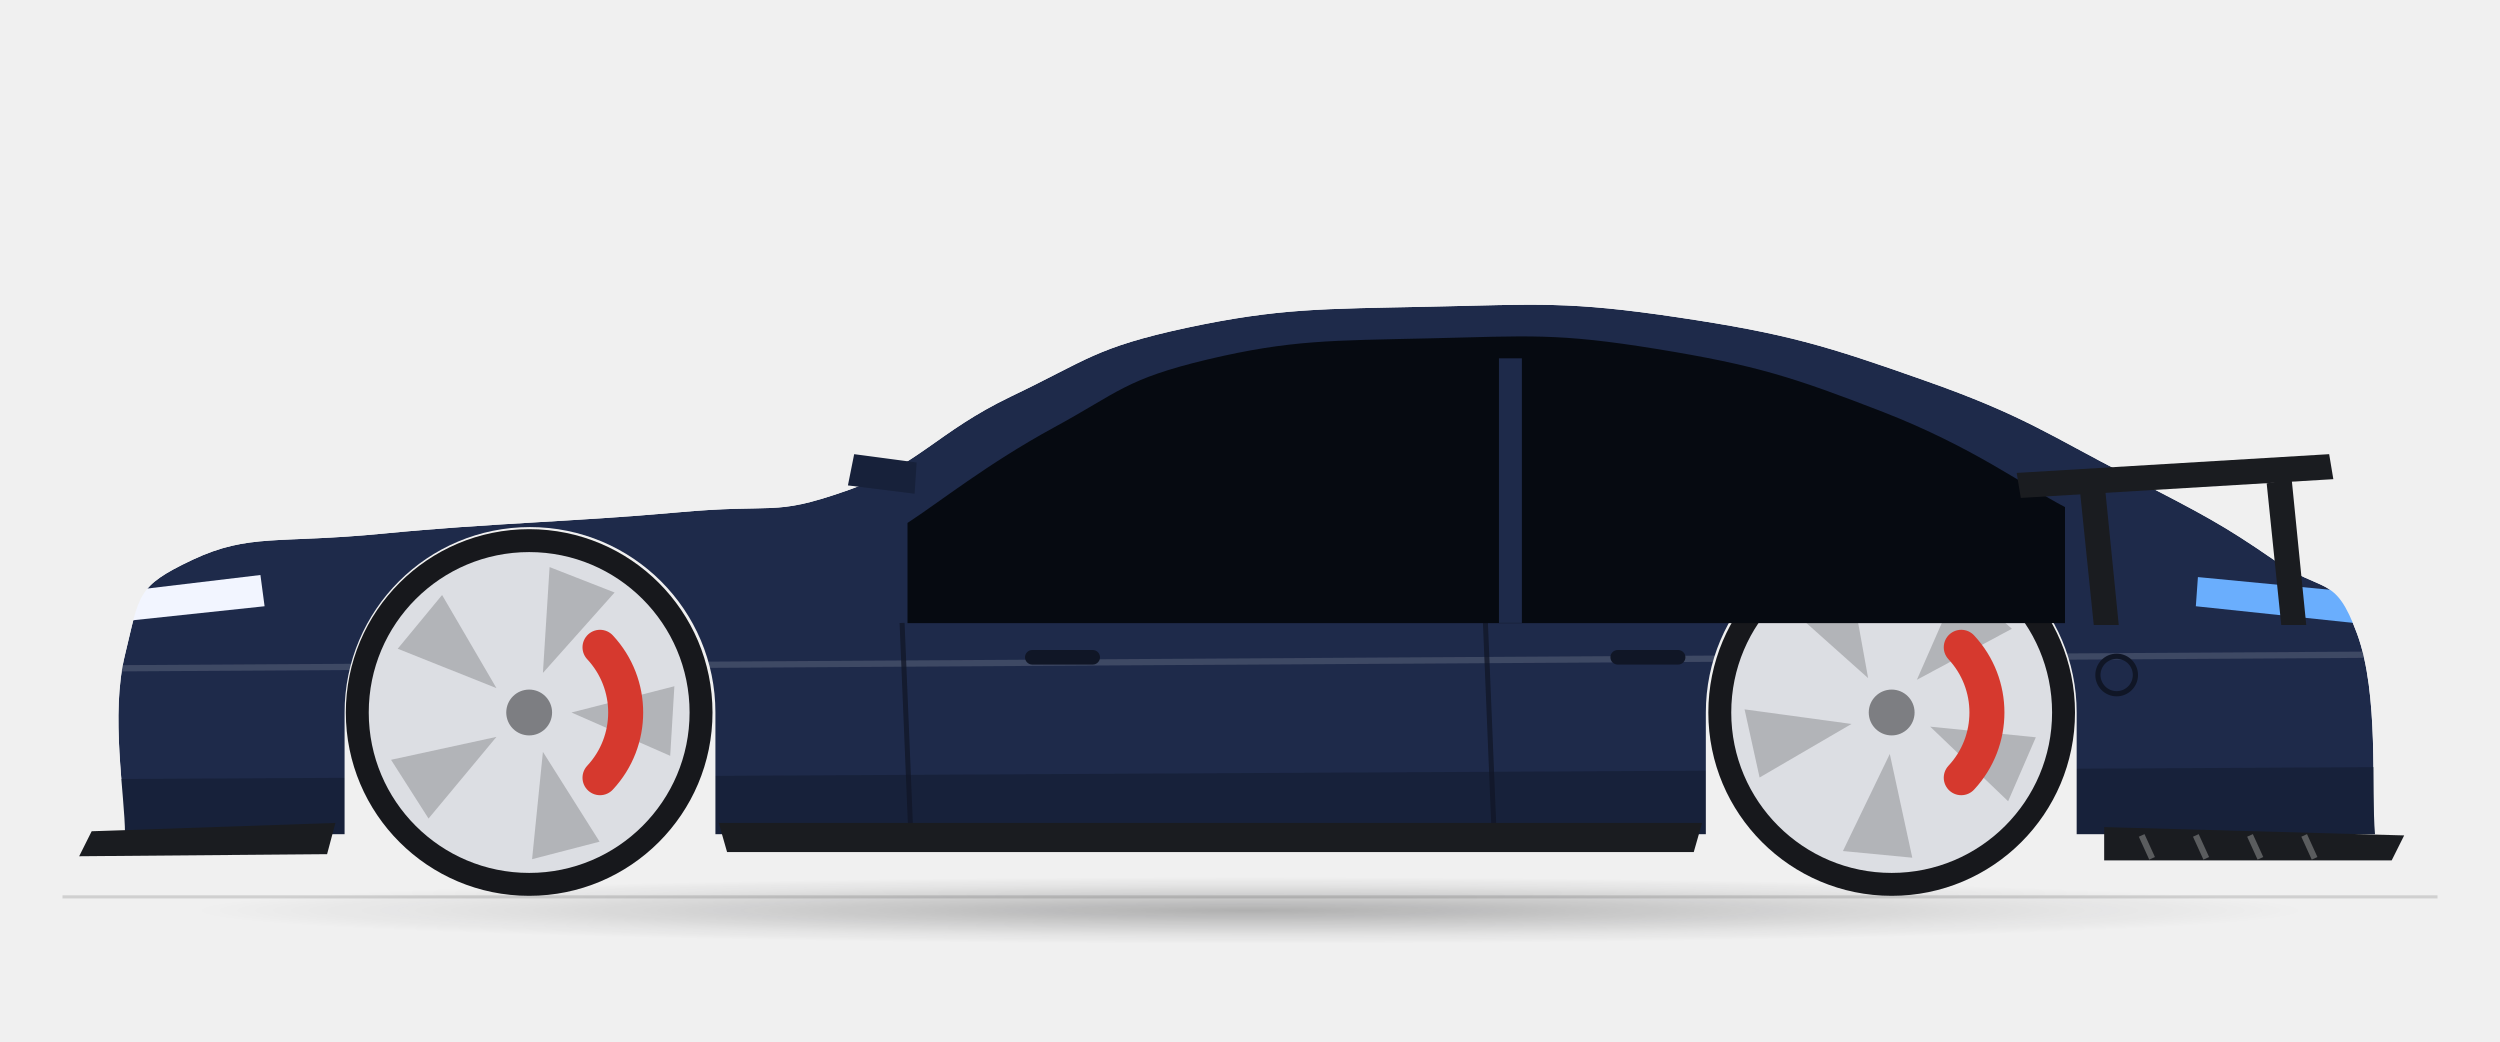
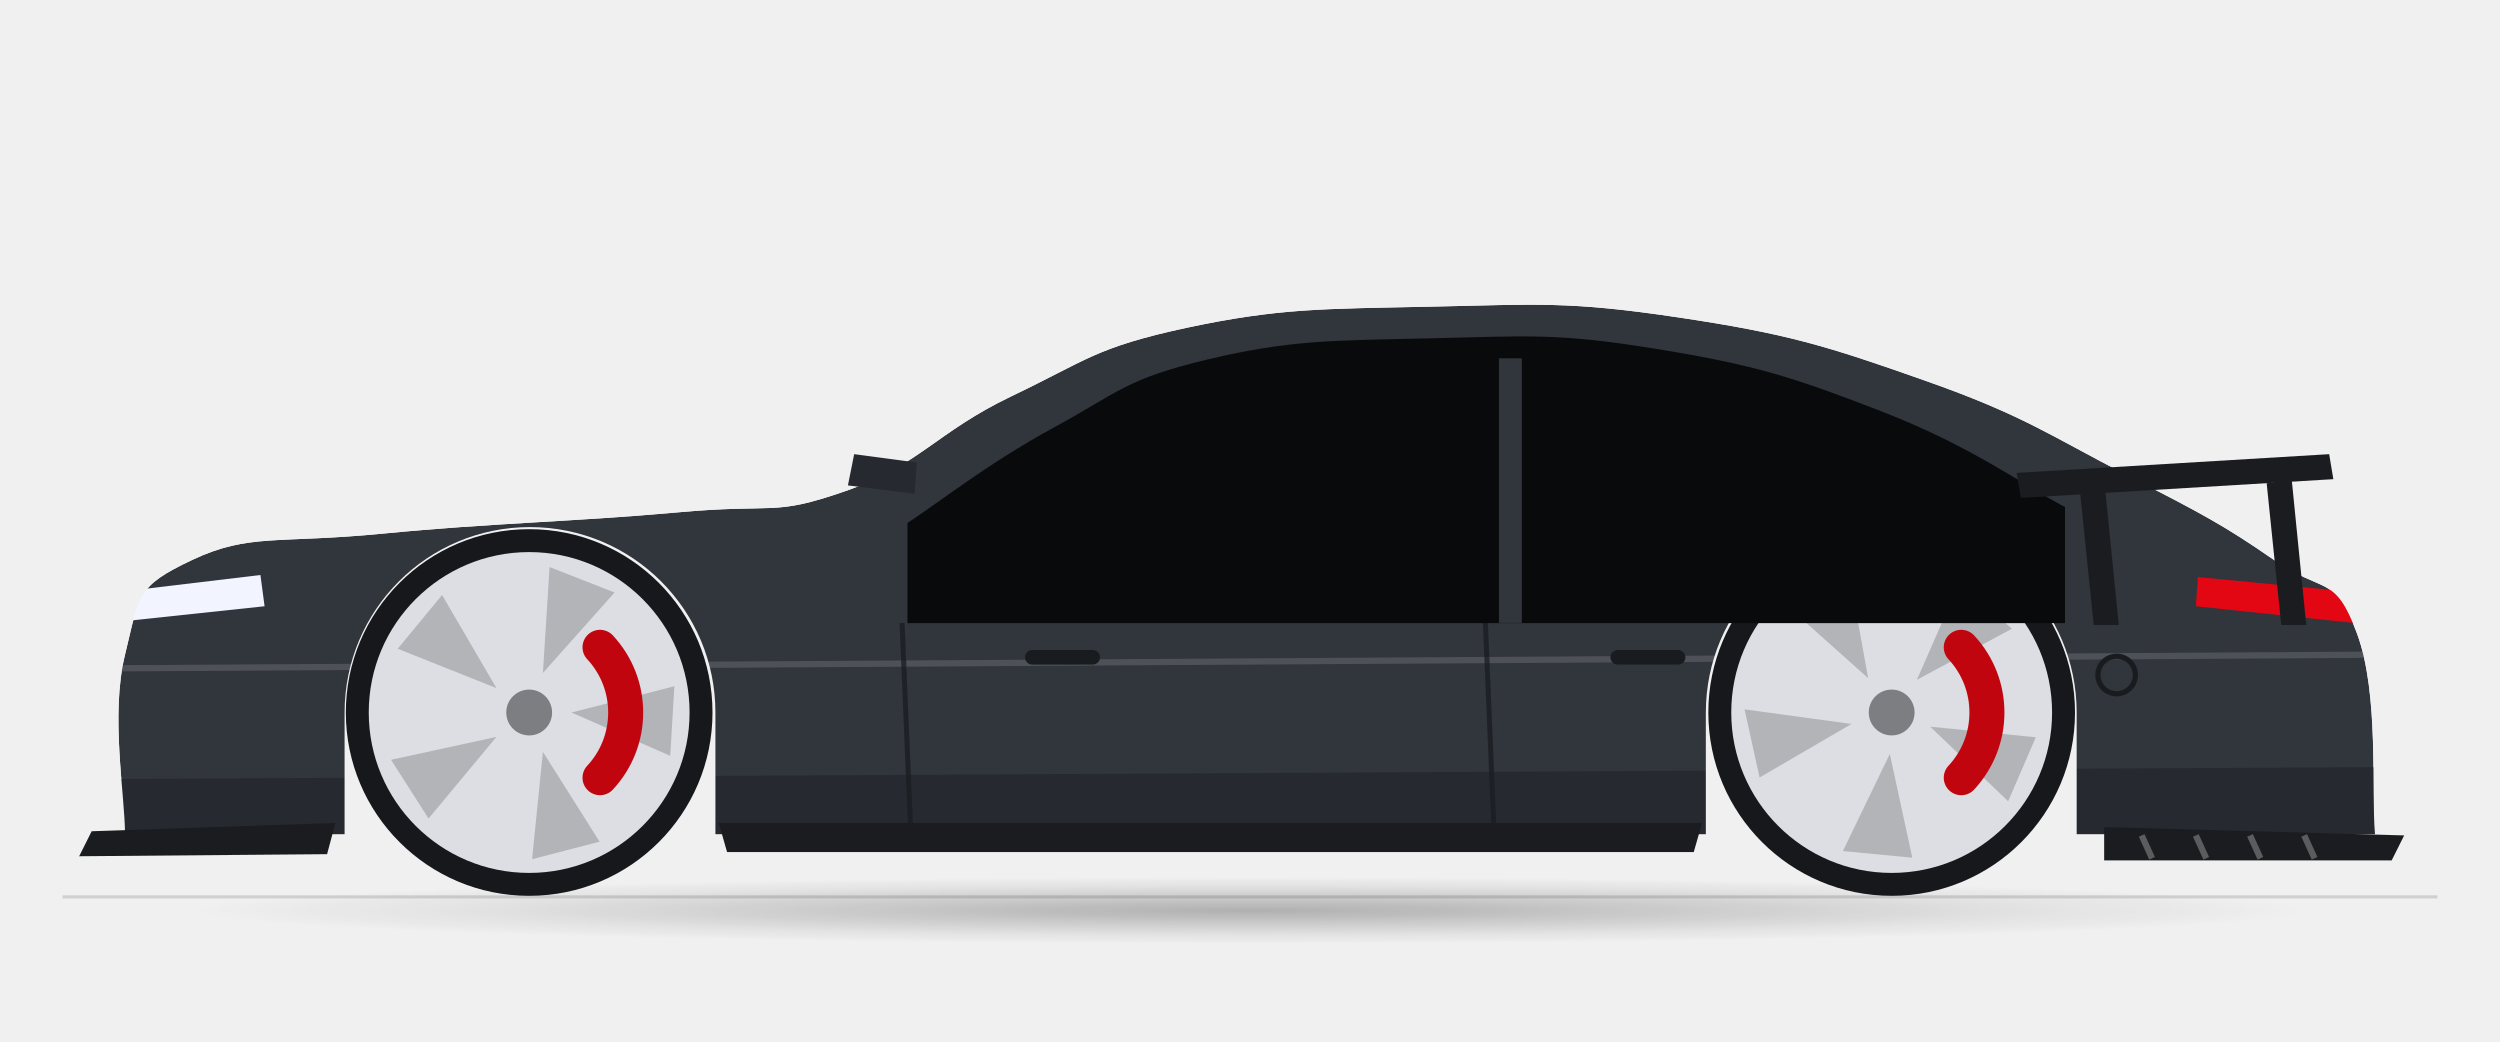
<svg xmlns="http://www.w3.org/2000/svg" viewBox="0 0 1200 500" fill="none" role="img" aria-label="KREBS K1, Seitenansicht">
  <defs>
-     <mask id="bck11E2A4Asolid3" maskUnits="userSpaceOnUse" x="0" y="0" width="1200" height="500">
+     <mask id="bck131353Csolid3" maskUnits="userSpaceOnUse" x="0" y="0" width="1200" height="500">
      <path d="M 60.0 400.4 C 60.0 381.5 52.9 343.3 60.0 314.3 C 67.1 285.4 65.1 281.6 92.4 268.7 C 119.7 255.9 133.1 261.1 184.2 256.1 C 235.3 251.1 275.9 250.4 324.6 246.0 C 373.3 241.5 370.2 248.1 405.6 235.8 C 441.0 223.6 449.4 207.5 485.5 190.2 C 521.6 173.0 525.6 166.8 569.8 157.3 C 614.0 147.9 634.6 148.3 686.4 147.2 C 738.2 146.1 752.9 144.5 805.2 152.3 C 857.5 160.1 876.5 165.9 924.0 182.7 C 971.5 199.4 984.4 209.3 1021.2 228.2 C 1058.0 247.2 1067.2 252.0 1091.4 268.7 C 1115.6 285.5 1120.7 275.2 1131.4 304.2 C 1142.1 333.2 1138.1 379.3 1140.0 400.4 L 60.0 400.4 Z" fill="#fff" />
      <path d=" M 165.4 430.4 L 165.4 342.0 A 89.0 89.0 0 0 1 343.4 342.0 L 343.4 430.4 Z M 818.8 430.4 L 818.8 342.0 A 89.0 89.0 0 0 1 996.8 342.0 L 996.8 430.4 Z" fill="#000" />
    </mask>
-     <radialGradient id="shk11E2A4Asolid3" cx=".5" cy=".5" r=".5">
+     <radialGradient id="shk131353Csolid3" cx=".5" cy=".5" r=".5">
      <stop offset="0" stop-color="#0B0B0C" stop-opacity=".28" />
      <stop offset=".7" stop-color="#0B0B0C" stop-opacity=".07" />
      <stop offset="1" stop-color="#0B0B0C" stop-opacity="0" />
    </radialGradient>
  </defs>
-   <ellipse cx="600" cy="437" rx="508" ry="16" fill="url(#shk11E2A4Asolid3)" />
+   <ellipse cx="600" cy="437" rx="508" ry="16" fill="url(#shk131353Csolid3)" />
  <circle cx="254" cy="342" r="88" fill="#17181C" />
  <circle cx="254" cy="342" r="77" fill="#DCDEE3" />
  <path d="M 274.3 342.0 L 321.7 362.8 L 323.7 329.4 Z" fill="#0B0B0C" fill-opacity=".20" />
  <path d="M 260.6 360.9 L 255.4 412.4 L 287.8 404.0 Z" fill="#0B0B0C" fill-opacity=".20" />
  <path d="M 238.3 353.7 L 187.7 364.7 L 205.7 392.9 Z" fill="#0B0B0C" fill-opacity=".20" />
  <path d="M 238.3 330.3 L 212.2 285.6 L 190.9 311.4 Z" fill="#0B0B0C" fill-opacity=".20" />
  <path d="M 260.6 323.0 L 295.0 284.4 L 263.8 272.2 Z" fill="#0B0B0C" fill-opacity=".20" />
-   <path d="M 288.0 310.7 A 45.9 45.9 0 0 1 288.0 373.3" stroke="#D6392E" stroke-width="16.8" stroke-linecap="round" fill="none" />
+   <path d="M 288.0 310.7 A 45.9 45.9 0 0 1 288.0 373.3" stroke="#C1050F" stroke-width="16.8" stroke-linecap="round" fill="none" />
  <circle cx="254" cy="342" r="11" fill="#0B0B0C" fill-opacity=".45" />
  <circle cx="908" cy="342" r="88" fill="#17181C" />
  <circle cx="908" cy="342" r="77" fill="#DCDEE3" />
  <path d="M 926.5 348.8 L 963.9 384.6 L 977.2 353.9 Z" fill="#0B0B0C" fill-opacity=".20" />
  <path d="M 907.1 361.9 L 884.6 408.5 L 917.9 411.7 Z" fill="#0B0B0C" fill-opacity=".20" />
  <path d="M 888.7 347.5 L 837.4 340.5 L 844.6 373.2 Z" fill="#0B0B0C" fill-opacity=".20" />
  <path d="M 896.7 325.5 L 887.5 274.5 L 858.6 291.5 Z" fill="#0B0B0C" fill-opacity=".20" />
  <path d="M 920.1 326.3 L 965.7 301.8 L 940.6 279.6 Z" fill="#0B0B0C" fill-opacity=".20" />
-   <path d="M 941.4 310.7 A 45.9 45.9 0 0 1 941.4 373.3" stroke="#D6392E" stroke-width="16.8" stroke-linecap="round" fill="none" />
+   <path d="M 941.4 310.7 A 45.9 45.9 0 0 1 941.4 373.3" stroke="#C1050F" stroke-width="16.8" stroke-linecap="round" fill="none" />
  <circle cx="908" cy="342" r="11" fill="#0B0B0C" fill-opacity=".45" />
-   <g mask="url(#bck11E2A4Asolid3)">
-     <path d="M 60.0 400.4 C 60.0 381.5 52.9 343.3 60.0 314.3 C 67.1 285.4 65.1 281.6 92.4 268.7 C 119.7 255.9 133.1 261.1 184.2 256.1 C 235.3 251.1 275.9 250.4 324.6 246.0 C 373.3 241.5 370.2 248.1 405.6 235.8 C 441.0 223.6 449.4 207.5 485.5 190.2 C 521.6 173.0 525.6 166.8 569.8 157.3 C 614.0 147.9 634.6 148.3 686.4 147.2 C 738.2 146.1 752.9 144.5 805.2 152.3 C 857.5 160.1 876.5 165.9 924.0 182.7 C 971.5 199.4 984.4 209.3 1021.2 228.2 C 1058.0 247.2 1067.2 252.0 1091.4 268.7 C 1115.6 285.5 1120.7 275.2 1131.4 304.2 C 1142.1 333.2 1138.1 379.3 1140.0 400.4 L 60.0 400.4 Z" fill="#1E2A4A" />
-     <path d="M 20 374.1 L 1180 368.0 L 1180 440.4 L 20 440.4 Z" fill="#17213A" />
-     <path d="M 20 321 L 1180 314" stroke="#505972" stroke-width="3" stroke-opacity=".65" />
-     <path d="M 433 299 L 438 420" stroke="#101626" stroke-width="2.4" stroke-opacity=".75" />
-     <path d="M 713 299 L 718 420" stroke="#101626" stroke-width="2.4" stroke-opacity=".75" />
-     <rect x="492" y="312" width="36" height="7" rx="3.5" fill="#101626" />
-     <rect x="773" y="312" width="36" height="7" rx="3.5" fill="#101626" />
+   <g mask="url(#bck131353Csolid3)">
+     <path d="M 60.0 400.4 C 60.0 381.5 52.9 343.3 60.0 314.3 C 67.1 285.4 65.1 281.6 92.4 268.7 C 119.7 255.9 133.1 261.1 184.2 256.1 C 235.3 251.1 275.9 250.4 324.6 246.0 C 373.3 241.5 370.2 248.1 405.6 235.8 C 441.0 223.6 449.4 207.5 485.5 190.2 C 521.6 173.0 525.6 166.8 569.8 157.3 C 614.0 147.9 634.6 148.3 686.4 147.2 C 738.2 146.1 752.9 144.5 805.2 152.3 C 857.5 160.1 876.5 165.9 924.0 182.7 C 971.5 199.4 984.4 209.3 1021.2 228.2 C 1058.0 247.2 1067.2 252.0 1091.4 268.7 C 1115.6 285.5 1120.7 275.2 1131.4 304.2 C 1142.1 333.2 1138.1 379.3 1140.0 400.4 L 60.0 400.4 Z" fill="#31353C" />
+     <path d="M 20 374.1 L 1180 368.0 L 1180 440.4 L 20 440.4 Z" fill="#26292F" />
+     <path d="M 20 321 L 1180 314" stroke="#5E6167" stroke-width="3" stroke-opacity=".65" />
+     <path d="M 433 299 L 438 420" stroke="#191C1F" stroke-width="2.4" stroke-opacity=".75" />
+     <path d="M 713 299 L 718 420" stroke="#191C1F" stroke-width="2.4" stroke-opacity=".75" />
+     <rect x="492" y="312" width="36" height="7" rx="3.5" fill="#191C1F" />
+     <rect x="773" y="312" width="36" height="7" rx="3.5" fill="#191C1F" />
    <path d="M 33 287 l 92 -11 l 2 15 l -94 10 Z" fill="#F2F5FF" />
-     <path d="M 1055 277 l 104 10 l -1 15 l -104 -11 Z" fill="#6AAEFD" />
-     <circle cx="1016" cy="324" r="9" fill="none" stroke="#101626" stroke-width="2.5" />
+     <path d="M 1055 277 l 104 10 l -1 15 l -104 -11 Z" fill="#E30613" />
+     <circle cx="1016" cy="324" r="9" fill="none" stroke="#191C1F" stroke-width="2.5" />
  </g>
-   <path d="M 435.6 251.0 C 451.0 241.0 473.8 222.7 505.5 205.4 C 537.2 188.2 540.0 182.0 579.8 172.5 C 619.6 163.1 639.0 163.5 686.4 162.4 C 733.8 161.3 747.3 159.7 795.2 167.5 C 843.1 175.3 860.9 181.1 904.0 197.8 C 947.1 214.6 972.0 233.4 991.2 243.4 L 991.2 299.1 L 435.6 299.1 Z" fill="#060A11" />
-   <path d="M 725 172 L 725 299" stroke="#1E2A4A" stroke-width="11" />
-   <path d="M 440 222 l -30 -4 l -3 15 l 32 4 Z" fill="#17213A" />
+   <path d="M 435.6 251.0 C 451.0 241.0 473.8 222.7 505.5 205.4 C 537.2 188.2 540.0 182.0 579.8 172.5 C 619.6 163.1 639.0 163.5 686.4 162.4 C 733.8 161.3 747.3 159.7 795.2 167.5 C 843.1 175.3 860.9 181.1 904.0 197.8 C 947.1 214.6 972.0 233.4 991.2 243.4 L 991.2 299.1 L 435.6 299.1 Z" fill="#090A0C" />
+   <path d="M 725 172 L 725 299" stroke="#31353C" stroke-width="11" />
+   <path d="M 440 222 l -30 -4 l -3 15 l 32 4 Z" fill="#26292F" />
  <path d="M 345 395 L 817 395 L 813 409 L 349 409 Z" fill="#1A1C20" />
  <path d="M 44 399 L 161 395 L 157 410 L 38 411 Z" fill="#1A1C20" />
  <path d="M 1010 397 L 1154 401 L 1148 413 L 1010 413 Z" fill="#1A1C20" />
  <path d="M 1028 401 L 1033 412" stroke="#5A5C5E" stroke-width="3" />
  <path d="M 1054 401 L 1059 412" stroke="#5A5C5E" stroke-width="3" />
  <path d="M 1080 401 L 1085 412" stroke="#5A5C5E" stroke-width="3" />
  <path d="M 1106 401 L 1111 412" stroke="#5A5C5E" stroke-width="3" />
  <path d="M 968 227 L 1118 218 L 1120 230 L 970 239 Z" fill="#1A1C20" />
  <path d="M 998 232 L 1005 300 L 1017 300 L 1010 230 Z" fill="#1A1C20" />
  <path d="M 1088 232 L 1095 300 L 1107 300 L 1100 230 Z" fill="#1A1C20" />
  <path d="M 30 430.5 L 1170 430.5" stroke="#0B0B0C" stroke-opacity=".14" stroke-width="1.5" />
</svg>
